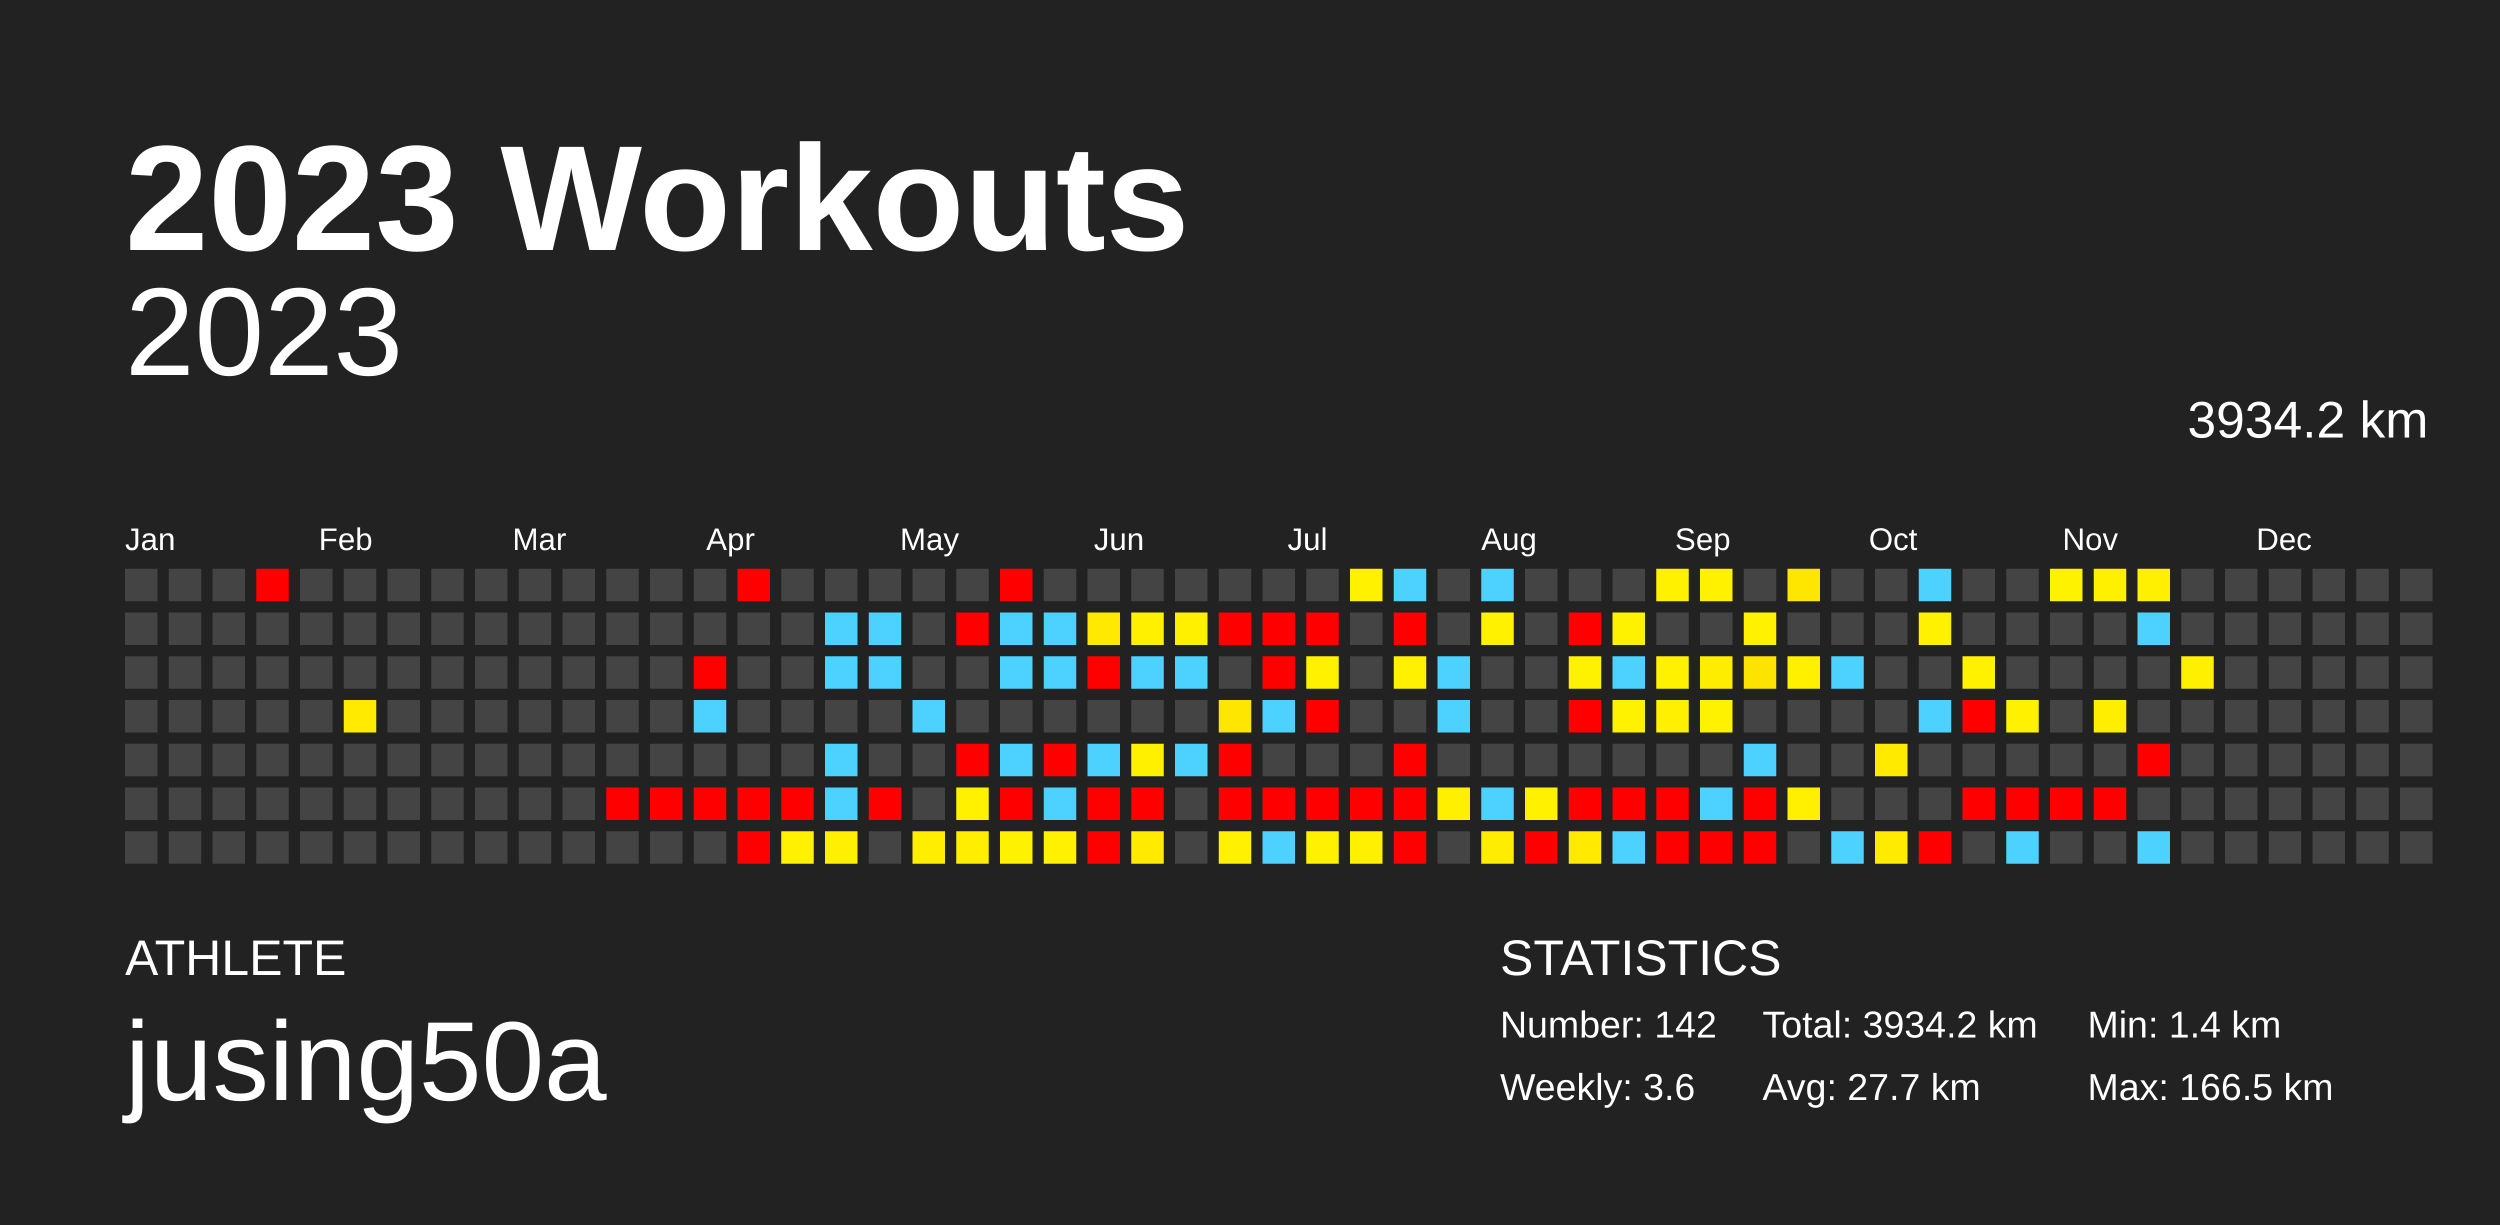
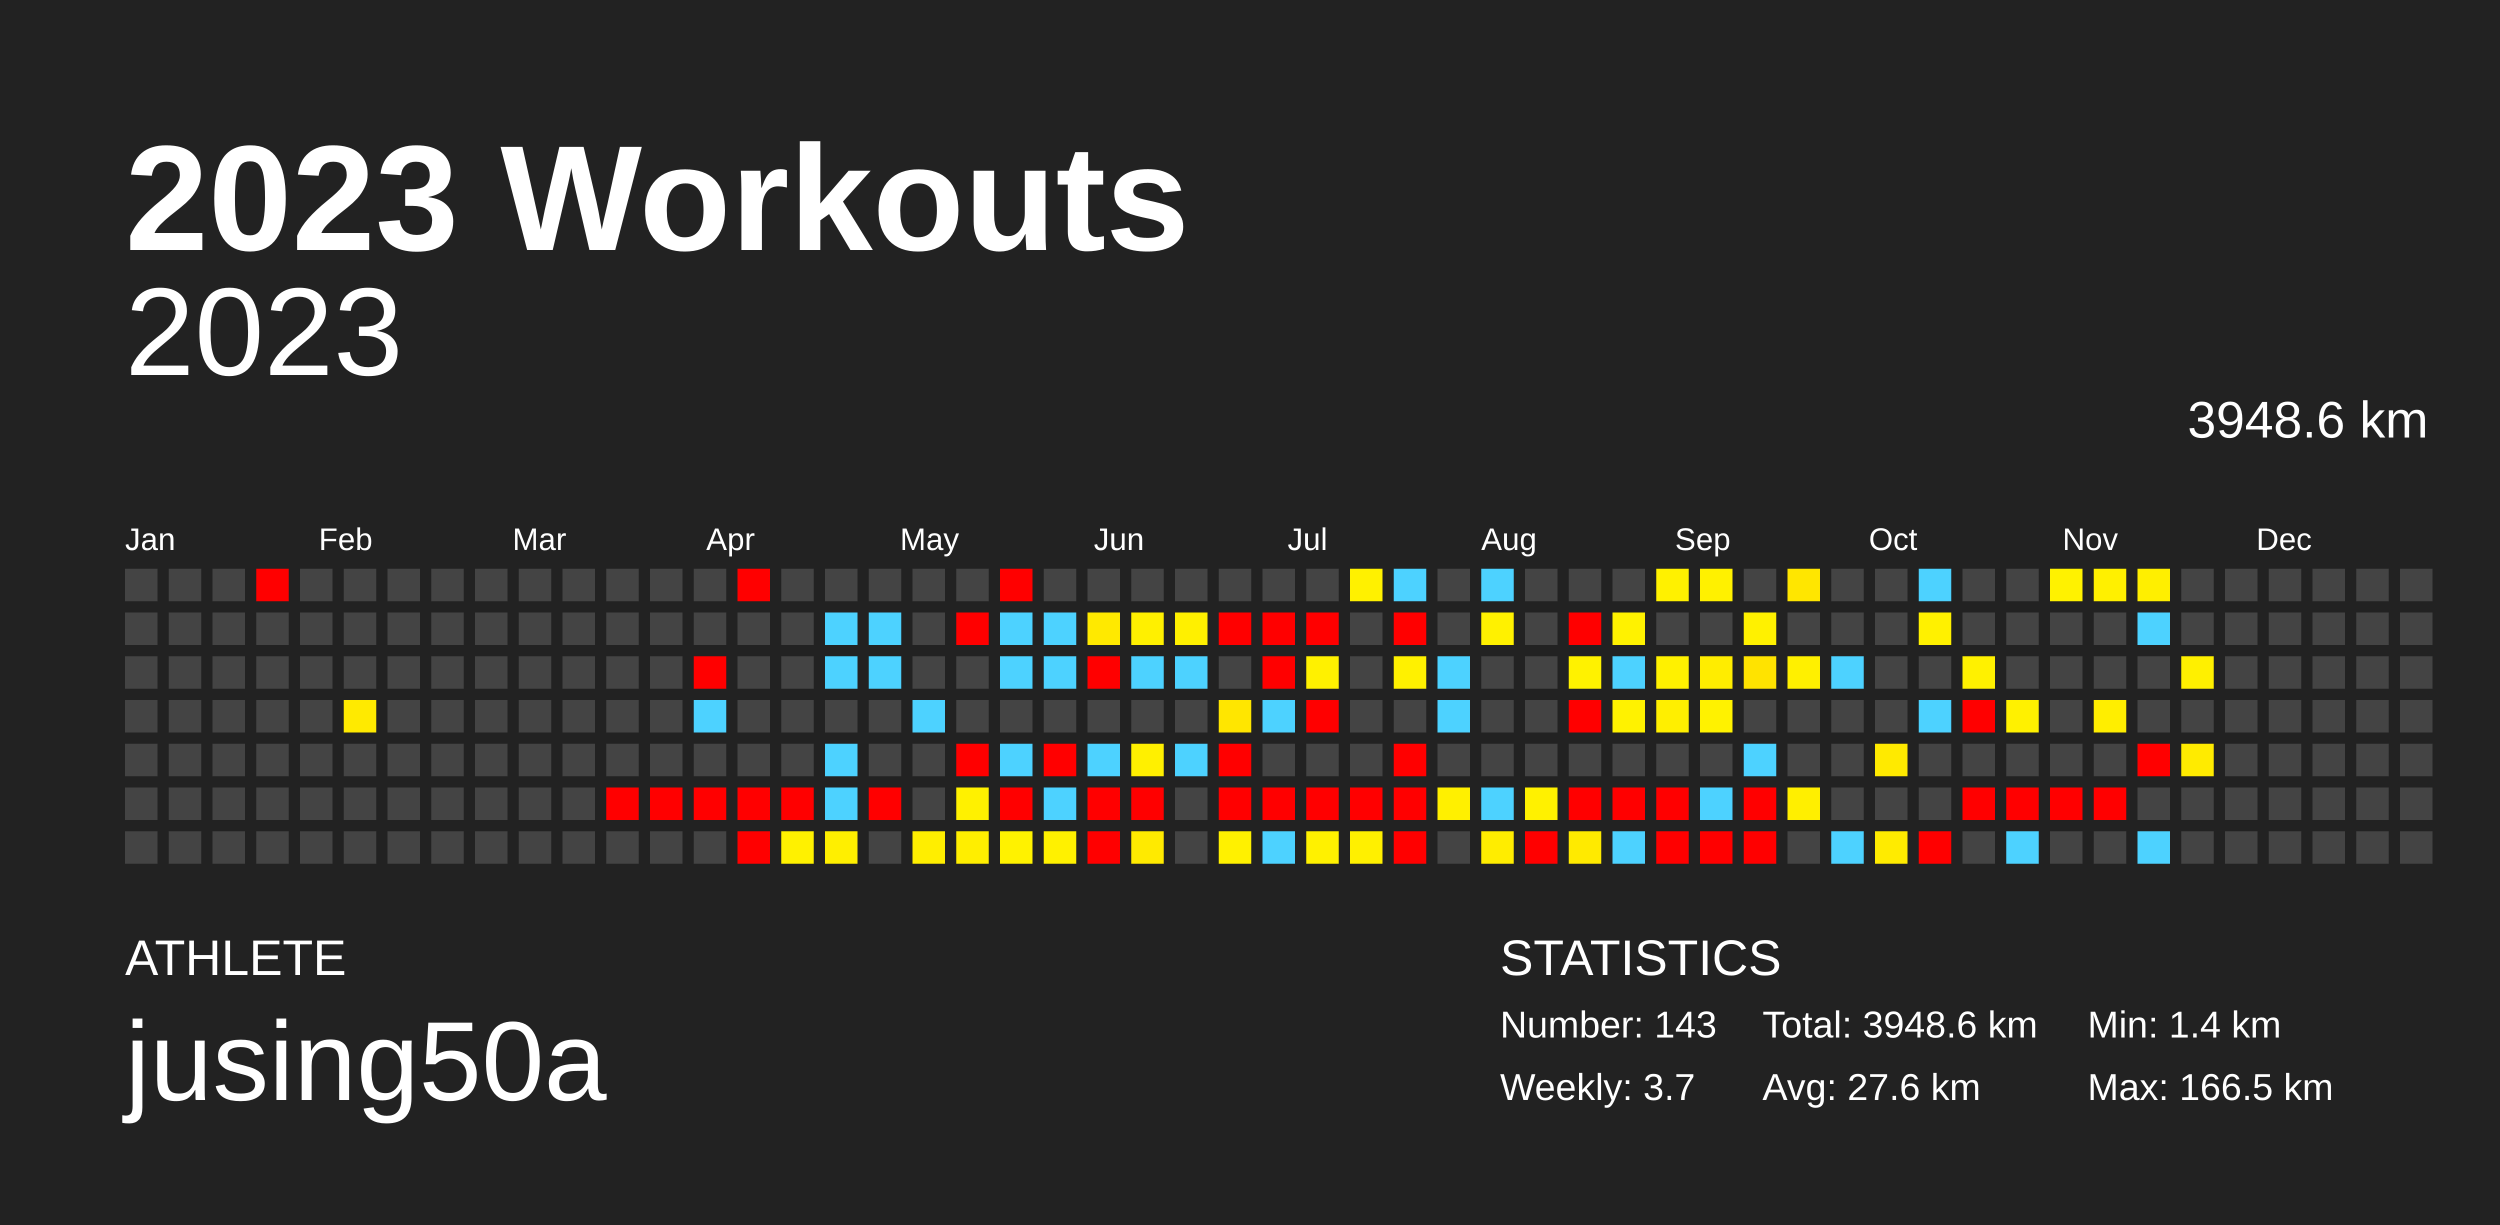
<svg xmlns="http://www.w3.org/2000/svg" baseProfile="full" height="98mm" version="1.1" viewBox="0,0,200,98" width="200mm">
  <defs />
  <rect fill="#222222" height="98" width="200" x="0" y="0" />
  <text fill="#FFFFFF" style="font-size:12px; font-family:Arial; font-weight:bold;" x="10" y="20">2023 Workouts</text>
  <text fill="#FFFFFF" style="font-size:4px; font-family:Arial" x="10" y="78">ATHLETE</text>
  <text fill="#FFFFFF" style="font-size:9px; font-family:Arial" x="10" y="88">jusing50a</text>
  <text fill="#FFFFFF" style="font-size:4px; font-family:Arial" x="120" y="78">STATISTICS</text>
-   <text fill="#FFFFFF" style="font-size:3px; font-family:Arial" x="120" y="83">Number: 142</text>
-   <text fill="#FFFFFF" style="font-size:3px; font-family:Arial" x="120" y="88">Weekly: 3.6</text>
-   <text fill="#FFFFFF" style="font-size:3px; font-family:Arial" x="141" y="83">Total: 3934.2 km</text>
-   <text fill="#FFFFFF" style="font-size:3px; font-family:Arial" x="141" y="88">Avg: 27.7 km</text>
+   <text fill="#FFFFFF" style="font-size:3px; font-family:Arial" x="120" y="83">Number: 143</text>
+   <text fill="#FFFFFF" style="font-size:3px; font-family:Arial" x="120" y="88">Weekly: 3.7</text>
+   <text fill="#FFFFFF" style="font-size:3px; font-family:Arial" x="141" y="83">Total: 3948.6 km</text>
+   <text fill="#FFFFFF" style="font-size:3px; font-family:Arial" x="141" y="88">Avg: 27.6 km</text>
  <text fill="#FFFFFF" style="font-size:3px; font-family:Arial" x="167" y="83">Min: 1.4 km</text>
  <text fill="#FFFFFF" style="font-size:3px; font-family:Arial" x="167" y="88">Max: 166.5 km</text>
  <text alignment-baseline="hanging" fill="#FFFFFF" style="font-size:10.0px; font-family:Arial;" x="10" y="30">2023</text>
-   <text alignment-baseline="hanging" fill="#FFFFFF" style="font-size:4.125px; font-family:Arial;" x="175" y="35">3934.2 km</text>
+   <text alignment-baseline="hanging" fill="#FFFFFF" style="font-size:4.125px; font-family:Arial;" x="175" y="35">3948.6 km</text>
  <text fill="#FFFFFF" style="font-size:2.5px; font-family:Arial" x="10.0" y="44">Jan</text>
  <text fill="#FFFFFF" style="font-size:2.5px; font-family:Arial" x="25.5" y="44">Feb</text>
  <text fill="#FFFFFF" style="font-size:2.5px; font-family:Arial" x="41.0" y="44">Mar</text>
  <text fill="#FFFFFF" style="font-size:2.5px; font-family:Arial" x="56.5" y="44">Apr</text>
  <text fill="#FFFFFF" style="font-size:2.5px; font-family:Arial" x="72.0" y="44">May</text>
  <text fill="#FFFFFF" style="font-size:2.5px; font-family:Arial" x="87.5" y="44">Jun</text>
  <text fill="#FFFFFF" style="font-size:2.5px; font-family:Arial" x="103.0" y="44">Jul</text>
  <text fill="#FFFFFF" style="font-size:2.5px; font-family:Arial" x="118.5" y="44">Aug</text>
  <text fill="#FFFFFF" style="font-size:2.5px; font-family:Arial" x="134.0" y="44">Sep</text>
  <text fill="#FFFFFF" style="font-size:2.5px; font-family:Arial" x="149.5" y="44">Oct</text>
  <text fill="#FFFFFF" style="font-size:2.5px; font-family:Arial" x="165.0" y="44">Nov</text>
  <text fill="#FFFFFF" style="font-size:2.5px; font-family:Arial" x="180.5" y="44">Dec</text>
  <rect fill="#444444" height="2.6" width="2.6" x="10.0" y="45.5" />
  <rect fill="#444444" height="2.6" width="2.6" x="10.0" y="49.0" />
  <rect fill="#444444" height="2.6" width="2.6" x="10.0" y="52.5" />
  <rect fill="#444444" height="2.6" width="2.6" x="10.0" y="56.0" />
  <rect fill="#444444" height="2.6" width="2.6" x="10.0" y="59.5" />
  <rect fill="#444444" height="2.6" width="2.6" x="10.0" y="63.0" />
  <rect fill="#444444" height="2.6" width="2.6" x="10.0" y="66.5" />
  <rect fill="#444444" height="2.6" width="2.6" x="13.5" y="45.5" />
  <rect fill="#444444" height="2.6" width="2.6" x="13.5" y="49.0" />
  <rect fill="#444444" height="2.6" width="2.6" x="13.5" y="52.5" />
  <rect fill="#444444" height="2.6" width="2.6" x="13.5" y="56.0" />
  <rect fill="#444444" height="2.6" width="2.6" x="13.5" y="59.5" />
  <rect fill="#444444" height="2.6" width="2.6" x="13.5" y="63.0" />
  <rect fill="#444444" height="2.6" width="2.6" x="13.5" y="66.5" />
  <rect fill="#444444" height="2.6" width="2.6" x="17.0" y="45.5" />
  <rect fill="#444444" height="2.6" width="2.6" x="17.0" y="49.0" />
  <rect fill="#444444" height="2.6" width="2.6" x="17.0" y="52.5" />
  <rect fill="#444444" height="2.6" width="2.6" x="17.0" y="56.0" />
  <rect fill="#444444" height="2.6" width="2.6" x="17.0" y="59.5" />
  <rect fill="#444444" height="2.6" width="2.6" x="17.0" y="63.0" />
  <rect fill="#444444" height="2.6" width="2.6" x="17.0" y="66.5" />
  <rect fill="red" height="2.6" width="2.6" x="20.5" y="45.5" />
  <rect fill="#444444" height="2.6" width="2.6" x="20.5" y="49.0" />
  <rect fill="#444444" height="2.6" width="2.6" x="20.5" y="52.5" />
  <rect fill="#444444" height="2.6" width="2.6" x="20.5" y="56.0" />
  <rect fill="#444444" height="2.6" width="2.6" x="20.5" y="59.5" />
  <rect fill="#444444" height="2.6" width="2.6" x="20.5" y="63.0" />
  <rect fill="#444444" height="2.6" width="2.6" x="20.5" y="66.5" />
  <rect fill="#444444" height="2.6" width="2.6" x="24.0" y="45.5" />
  <rect fill="#444444" height="2.6" width="2.6" x="24.0" y="49.0" />
  <rect fill="#444444" height="2.6" width="2.6" x="24.0" y="52.5" />
  <rect fill="#444444" height="2.6" width="2.6" x="24.0" y="56.0" />
  <rect fill="#444444" height="2.6" width="2.6" x="24.0" y="59.5" />
  <rect fill="#444444" height="2.6" width="2.6" x="24.0" y="63.0" />
  <rect fill="#444444" height="2.6" width="2.6" x="24.0" y="66.5" />
  <rect fill="#444444" height="2.6" width="2.6" x="27.5" y="45.5" />
  <rect fill="#444444" height="2.6" width="2.6" x="27.5" y="49.0" />
  <rect fill="#444444" height="2.6" width="2.6" x="27.5" y="52.5" />
  <rect fill="#ffea00" height="2.6" width="2.6" x="27.5" y="56.0" />
  <rect fill="#444444" height="2.6" width="2.6" x="27.5" y="59.5" />
  <rect fill="#444444" height="2.6" width="2.6" x="27.5" y="63.0" />
  <rect fill="#444444" height="2.6" width="2.6" x="27.5" y="66.5" />
  <rect fill="#444444" height="2.6" width="2.6" x="31.0" y="45.5" />
  <rect fill="#444444" height="2.6" width="2.6" x="31.0" y="49.0" />
  <rect fill="#444444" height="2.6" width="2.6" x="31.0" y="52.5" />
  <rect fill="#444444" height="2.6" width="2.6" x="31.0" y="56.0" />
  <rect fill="#444444" height="2.6" width="2.6" x="31.0" y="59.5" />
  <rect fill="#444444" height="2.6" width="2.6" x="31.0" y="63.0" />
  <rect fill="#444444" height="2.6" width="2.6" x="31.0" y="66.5" />
  <rect fill="#444444" height="2.6" width="2.6" x="34.5" y="45.5" />
  <rect fill="#444444" height="2.6" width="2.6" x="34.5" y="49.0" />
  <rect fill="#444444" height="2.6" width="2.6" x="34.5" y="52.5" />
  <rect fill="#444444" height="2.6" width="2.6" x="34.5" y="56.0" />
  <rect fill="#444444" height="2.6" width="2.6" x="34.5" y="59.5" />
  <rect fill="#444444" height="2.6" width="2.6" x="34.5" y="63.0" />
  <rect fill="#444444" height="2.6" width="2.6" x="34.5" y="66.5" />
  <rect fill="#444444" height="2.6" width="2.6" x="38.0" y="45.5" />
  <rect fill="#444444" height="2.6" width="2.6" x="38.0" y="49.0" />
  <rect fill="#444444" height="2.6" width="2.6" x="38.0" y="52.5" />
  <rect fill="#444444" height="2.6" width="2.6" x="38.0" y="56.0" />
  <rect fill="#444444" height="2.6" width="2.6" x="38.0" y="59.5" />
  <rect fill="#444444" height="2.6" width="2.6" x="38.0" y="63.0" />
  <rect fill="#444444" height="2.6" width="2.6" x="38.0" y="66.5" />
  <rect fill="#444444" height="2.6" width="2.6" x="41.5" y="45.5" />
  <rect fill="#444444" height="2.6" width="2.6" x="41.5" y="49.0" />
  <rect fill="#444444" height="2.6" width="2.6" x="41.5" y="52.5" />
  <rect fill="#444444" height="2.6" width="2.6" x="41.5" y="56.0" />
  <rect fill="#444444" height="2.6" width="2.6" x="41.5" y="59.5" />
  <rect fill="#444444" height="2.6" width="2.6" x="41.5" y="63.0" />
  <rect fill="#444444" height="2.6" width="2.6" x="41.5" y="66.5" />
  <rect fill="#444444" height="2.6" width="2.6" x="45.0" y="45.5" />
  <rect fill="#444444" height="2.6" width="2.6" x="45.0" y="49.0" />
  <rect fill="#444444" height="2.6" width="2.6" x="45.0" y="52.5" />
  <rect fill="#444444" height="2.6" width="2.6" x="45.0" y="56.0" />
  <rect fill="#444444" height="2.6" width="2.6" x="45.0" y="59.5" />
  <rect fill="#444444" height="2.6" width="2.6" x="45.0" y="63.0" />
  <rect fill="#444444" height="2.6" width="2.6" x="45.0" y="66.5" />
  <rect fill="#444444" height="2.6" width="2.6" x="48.5" y="45.5" />
  <rect fill="#444444" height="2.6" width="2.6" x="48.5" y="49.0" />
  <rect fill="#444444" height="2.6" width="2.6" x="48.5" y="52.5" />
  <rect fill="#444444" height="2.6" width="2.6" x="48.5" y="56.0" />
  <rect fill="#444444" height="2.6" width="2.6" x="48.5" y="59.5" />
  <rect fill="red" height="2.6" width="2.6" x="48.5" y="63.0" />
  <rect fill="#444444" height="2.6" width="2.6" x="48.5" y="66.5" />
  <rect fill="#444444" height="2.6" width="2.6" x="52.0" y="45.5" />
  <rect fill="#444444" height="2.6" width="2.6" x="52.0" y="49.0" />
  <rect fill="#444444" height="2.6" width="2.6" x="52.0" y="52.5" />
  <rect fill="#444444" height="2.6" width="2.6" x="52.0" y="56.0" />
  <rect fill="#444444" height="2.6" width="2.6" x="52.0" y="59.5" />
  <rect fill="red" height="2.6" width="2.6" x="52.0" y="63.0" />
  <rect fill="#444444" height="2.6" width="2.6" x="52.0" y="66.5" />
  <rect fill="#444444" height="2.6" width="2.6" x="55.5" y="45.5" />
  <rect fill="#444444" height="2.6" width="2.6" x="55.5" y="49.0" />
  <rect fill="red" height="2.6" width="2.6" x="55.5" y="52.5" />
  <rect fill="#4dd2ff" height="2.6" width="2.6" x="55.5" y="56.0" />
  <rect fill="#444444" height="2.6" width="2.6" x="55.5" y="59.5" />
  <rect fill="red" height="2.6" width="2.6" x="55.5" y="63.0" />
  <rect fill="#444444" height="2.6" width="2.6" x="55.5" y="66.5" />
  <rect fill="red" height="2.6" width="2.6" x="59.0" y="45.5" />
  <rect fill="#444444" height="2.6" width="2.6" x="59.0" y="49.0" />
  <rect fill="#444444" height="2.6" width="2.6" x="59.0" y="52.5" />
  <rect fill="#444444" height="2.6" width="2.6" x="59.0" y="56.0" />
  <rect fill="#444444" height="2.6" width="2.6" x="59.0" y="59.5" />
  <rect fill="red" height="2.6" width="2.6" x="59.0" y="63.0" />
  <rect fill="red" height="2.6" width="2.6" x="59.0" y="66.5" />
  <rect fill="#444444" height="2.6" width="2.6" x="62.5" y="45.5" />
  <rect fill="#444444" height="2.6" width="2.6" x="62.5" y="49.0" />
  <rect fill="#444444" height="2.6" width="2.6" x="62.5" y="52.5" />
  <rect fill="#444444" height="2.6" width="2.6" x="62.5" y="56.0" />
  <rect fill="#444444" height="2.6" width="2.6" x="62.5" y="59.5" />
  <rect fill="red" height="2.6" width="2.6" x="62.5" y="63.0" />
  <rect fill="#fff100" height="2.6" width="2.6" x="62.5" y="66.5" />
  <rect fill="#444444" height="2.6" width="2.6" x="66.0" y="45.5" />
  <rect fill="#4dd2ff" height="2.6" width="2.6" x="66.0" y="49.0" />
  <rect fill="#4dd2ff" height="2.6" width="2.6" x="66.0" y="52.5" />
  <rect fill="#444444" height="2.6" width="2.6" x="66.0" y="56.0" />
  <rect fill="#4dd2ff" height="2.6" width="2.6" x="66.0" y="59.5" />
  <rect fill="#4dd2ff" height="2.6" width="2.6" x="66.0" y="63.0" />
  <rect fill="#ffef00" height="2.6" width="2.6" x="66.0" y="66.5" />
  <rect fill="#444444" height="2.6" width="2.6" x="69.5" y="45.5" />
  <rect fill="#4dd2ff" height="2.6" width="2.6" x="69.5" y="49.0" />
  <rect fill="#4dd2ff" height="2.6" width="2.6" x="69.5" y="52.5" />
  <rect fill="#444444" height="2.6" width="2.6" x="69.5" y="56.0" />
  <rect fill="#444444" height="2.6" width="2.6" x="69.5" y="59.5" />
  <rect fill="red" height="2.6" width="2.6" x="69.5" y="63.0" />
  <rect fill="#444444" height="2.6" width="2.6" x="69.5" y="66.5" />
  <rect fill="#444444" height="2.6" width="2.6" x="73.0" y="45.5" />
  <rect fill="#444444" height="2.6" width="2.6" x="73.0" y="49.0" />
  <rect fill="#444444" height="2.6" width="2.6" x="73.0" y="52.5" />
  <rect fill="#4dd2ff" height="2.6" width="2.6" x="73.0" y="56.0" />
  <rect fill="#444444" height="2.6" width="2.6" x="73.0" y="59.5" />
  <rect fill="#444444" height="2.6" width="2.6" x="73.0" y="63.0" />
  <rect fill="#ffee00" height="2.6" width="2.6" x="73.0" y="66.5" />
  <rect fill="#444444" height="2.6" width="2.6" x="76.5" y="45.5" />
  <rect fill="red" height="2.6" width="2.6" x="76.5" y="49.0" />
  <rect fill="#444444" height="2.6" width="2.6" x="76.5" y="52.5" />
  <rect fill="#444444" height="2.6" width="2.6" x="76.5" y="56.0" />
  <rect fill="red" height="2.6" width="2.6" x="76.5" y="59.5" />
  <rect fill="#fff100" height="2.6" width="2.6" x="76.5" y="63.0" />
  <rect fill="#ffee00" height="2.6" width="2.6" x="76.5" y="66.5" />
  <rect fill="red" height="2.6" width="2.6" x="80.0" y="45.5" />
  <rect fill="#4dd2ff" height="2.6" width="2.6" x="80.0" y="49.0" />
  <rect fill="#4dd2ff" height="2.6" width="2.6" x="80.0" y="52.5" />
  <rect fill="#444444" height="2.6" width="2.6" x="80.0" y="56.0" />
  <rect fill="#4dd2ff" height="2.6" width="2.6" x="80.0" y="59.5" />
  <rect fill="red" height="2.6" width="2.6" x="80.0" y="63.0" />
  <rect fill="#fff200" height="2.6" width="2.6" x="80.0" y="66.5" />
  <rect fill="#444444" height="2.6" width="2.6" x="83.5" y="45.5" />
  <rect fill="#4dd2ff" height="2.6" width="2.6" x="83.5" y="49.0" />
  <rect fill="#4dd2ff" height="2.6" width="2.6" x="83.5" y="52.5" />
  <rect fill="#444444" height="2.6" width="2.6" x="83.5" y="56.0" />
  <rect fill="red" height="2.6" width="2.6" x="83.5" y="59.5" />
  <rect fill="#4dd2ff" height="2.6" width="2.6" x="83.5" y="63.0" />
  <rect fill="#fff100" height="2.6" width="2.6" x="83.5" y="66.5" />
  <rect fill="#444444" height="2.6" width="2.6" x="87.0" y="45.5" />
  <rect fill="#ffe900" height="2.6" width="2.6" x="87.0" y="49.0" />
  <rect fill="red" height="2.6" width="2.6" x="87.0" y="52.5" />
  <rect fill="#444444" height="2.6" width="2.6" x="87.0" y="56.0" />
  <rect fill="#4dd2ff" height="2.6" width="2.6" x="87.0" y="59.5" />
  <rect fill="red" height="2.6" width="2.6" x="87.0" y="63.0" />
  <rect fill="red" height="2.6" width="2.6" x="87.0" y="66.5" />
  <rect fill="#444444" height="2.6" width="2.6" x="90.5" y="45.5" />
  <rect fill="#fff000" height="2.6" width="2.6" x="90.5" y="49.0" />
  <rect fill="#4dd2ff" height="2.6" width="2.6" x="90.5" y="52.5" />
  <rect fill="#444444" height="2.6" width="2.6" x="90.5" y="56.0" />
  <rect fill="#fff000" height="2.6" width="2.6" x="90.5" y="59.5" />
  <rect fill="red" height="2.6" width="2.6" x="90.5" y="63.0" />
  <rect fill="#ffea00" height="2.6" width="2.6" x="90.5" y="66.5" />
  <rect fill="#444444" height="2.6" width="2.6" x="94.0" y="45.5" />
  <rect fill="#fff000" height="2.6" width="2.6" x="94.0" y="49.0" />
  <rect fill="#4dd2ff" height="2.6" width="2.6" x="94.0" y="52.5" />
  <rect fill="#444444" height="2.6" width="2.6" x="94.0" y="56.0" />
  <rect fill="#4dd2ff" height="2.6" width="2.6" x="94.0" y="59.5" />
  <rect fill="#444444" height="2.6" width="2.6" x="94.0" y="63.0" />
  <rect fill="#444444" height="2.6" width="2.6" x="94.0" y="66.5" />
  <rect fill="#444444" height="2.6" width="2.6" x="97.5" y="45.5" />
  <rect fill="red" height="2.6" width="2.6" x="97.5" y="49.0" />
  <rect fill="#444444" height="2.6" width="2.6" x="97.5" y="52.5" />
  <rect fill="#ffe600" height="2.6" width="2.6" x="97.5" y="56.0" />
  <rect fill="red" height="2.6" width="2.6" x="97.5" y="59.5" />
  <rect fill="red" height="2.6" width="2.6" x="97.5" y="63.0" />
  <rect fill="#fff100" height="2.6" width="2.6" x="97.5" y="66.5" />
  <rect fill="#444444" height="2.6" width="2.6" x="101.0" y="45.5" />
  <rect fill="red" height="2.6" width="2.6" x="101.0" y="49.0" />
  <rect fill="red" height="2.6" width="2.6" x="101.0" y="52.5" />
  <rect fill="#4dd2ff" height="2.6" width="2.6" x="101.0" y="56.0" />
  <rect fill="#444444" height="2.6" width="2.6" x="101.0" y="59.5" />
  <rect fill="red" height="2.6" width="2.6" x="101.0" y="63.0" />
  <rect fill="#4dd2ff" height="2.6" width="2.6" x="101.0" y="66.5" />
  <rect fill="#444444" height="2.6" width="2.6" x="104.5" y="45.5" />
  <rect fill="red" height="2.6" width="2.6" x="104.5" y="49.0" />
  <rect fill="#fff100" height="2.6" width="2.6" x="104.5" y="52.5" />
  <rect fill="red" height="2.6" width="2.6" x="104.5" y="56.0" />
  <rect fill="#444444" height="2.6" width="2.6" x="104.5" y="59.5" />
  <rect fill="red" height="2.6" width="2.6" x="104.5" y="63.0" />
  <rect fill="#fff100" height="2.6" width="2.6" x="104.5" y="66.5" />
  <rect fill="#fff100" height="2.6" width="2.6" x="108.0" y="45.5" />
  <rect fill="#444444" height="2.6" width="2.6" x="108.0" y="49.0" />
  <rect fill="#444444" height="2.6" width="2.6" x="108.0" y="52.5" />
  <rect fill="#444444" height="2.6" width="2.6" x="108.0" y="56.0" />
  <rect fill="#444444" height="2.6" width="2.6" x="108.0" y="59.5" />
  <rect fill="red" height="2.6" width="2.6" x="108.0" y="63.0" />
  <rect fill="#fff000" height="2.6" width="2.6" x="108.0" y="66.5" />
  <rect fill="#4dd2ff" height="2.6" width="2.6" x="111.5" y="45.5" />
  <rect fill="red" height="2.6" width="2.6" x="111.5" y="49.0" />
  <rect fill="#fff100" height="2.6" width="2.6" x="111.5" y="52.5" />
  <rect fill="#444444" height="2.6" width="2.6" x="111.5" y="56.0" />
  <rect fill="red" height="2.6" width="2.6" x="111.5" y="59.5" />
  <rect fill="red" height="2.6" width="2.6" x="111.5" y="63.0" />
  <rect fill="red" height="2.6" width="2.6" x="111.5" y="66.5" />
  <rect fill="#444444" height="2.6" width="2.6" x="115.0" y="45.5" />
  <rect fill="#444444" height="2.6" width="2.6" x="115.0" y="49.0" />
  <rect fill="#4dd2ff" height="2.6" width="2.6" x="115.0" y="52.5" />
  <rect fill="#4dd2ff" height="2.6" width="2.6" x="115.0" y="56.0" />
  <rect fill="#444444" height="2.6" width="2.6" x="115.0" y="59.5" />
  <rect fill="#fff000" height="2.6" width="2.6" x="115.0" y="63.0" />
  <rect fill="#444444" height="2.6" width="2.6" x="115.0" y="66.5" />
  <rect fill="#4dd2ff" height="2.6" width="2.6" x="118.5" y="45.5" />
  <rect fill="#fff100" height="2.6" width="2.6" x="118.5" y="49.0" />
  <rect fill="#444444" height="2.6" width="2.6" x="118.5" y="52.5" />
  <rect fill="#444444" height="2.6" width="2.6" x="118.5" y="56.0" />
  <rect fill="#444444" height="2.6" width="2.6" x="118.5" y="59.5" />
  <rect fill="#4dd2ff" height="2.6" width="2.6" x="118.5" y="63.0" />
  <rect fill="#ffed00" height="2.6" width="2.6" x="118.5" y="66.5" />
  <rect fill="#444444" height="2.6" width="2.6" x="122.0" y="45.5" />
  <rect fill="#444444" height="2.6" width="2.6" x="122.0" y="49.0" />
  <rect fill="#444444" height="2.6" width="2.6" x="122.0" y="52.5" />
  <rect fill="#444444" height="2.6" width="2.6" x="122.0" y="56.0" />
  <rect fill="#444444" height="2.6" width="2.6" x="122.0" y="59.5" />
  <rect fill="#fff100" height="2.6" width="2.6" x="122.0" y="63.0" />
  <rect fill="red" height="2.6" width="2.6" x="122.0" y="66.5" />
  <rect fill="#444444" height="2.6" width="2.6" x="125.5" y="45.5" />
  <rect fill="red" height="2.6" width="2.6" x="125.5" y="49.0" />
  <rect fill="#fff200" height="2.6" width="2.6" x="125.5" y="52.5" />
  <rect fill="red" height="2.6" width="2.6" x="125.5" y="56.0" />
  <rect fill="#444444" height="2.6" width="2.6" x="125.5" y="59.5" />
  <rect fill="red" height="2.6" width="2.6" x="125.5" y="63.0" />
  <rect fill="#ffea00" height="2.6" width="2.6" x="125.5" y="66.5" />
  <rect fill="#444444" height="2.6" width="2.6" x="129.0" y="45.5" />
  <rect fill="#fff200" height="2.6" width="2.6" x="129.0" y="49.0" />
  <rect fill="#4dd2ff" height="2.6" width="2.6" x="129.0" y="52.5" />
  <rect fill="#fff200" height="2.6" width="2.6" x="129.0" y="56.0" />
  <rect fill="#444444" height="2.6" width="2.6" x="129.0" y="59.5" />
  <rect fill="red" height="2.6" width="2.6" x="129.0" y="63.0" />
  <rect fill="#4dd2ff" height="2.6" width="2.6" x="129.0" y="66.5" />
  <rect fill="#fff100" height="2.6" width="2.6" x="132.5" y="45.5" />
  <rect fill="#444444" height="2.6" width="2.6" x="132.5" y="49.0" />
  <rect fill="#fff100" height="2.6" width="2.6" x="132.5" y="52.5" />
  <rect fill="#ffef00" height="2.6" width="2.6" x="132.5" y="56.0" />
  <rect fill="#444444" height="2.6" width="2.6" x="132.5" y="59.5" />
  <rect fill="red" height="2.6" width="2.6" x="132.5" y="63.0" />
  <rect fill="red" height="2.6" width="2.6" x="132.5" y="66.5" />
  <rect fill="#fff100" height="2.6" width="2.6" x="136.0" y="45.5" />
  <rect fill="#444444" height="2.6" width="2.6" x="136.0" y="49.0" />
  <rect fill="#ffed00" height="2.6" width="2.6" x="136.0" y="52.5" />
  <rect fill="#fff200" height="2.6" width="2.6" x="136.0" y="56.0" />
  <rect fill="#444444" height="2.6" width="2.6" x="136.0" y="59.5" />
  <rect fill="#4dd2ff" height="2.6" width="2.6" x="136.0" y="63.0" />
  <rect fill="red" height="2.6" width="2.6" x="136.0" y="66.5" />
  <rect fill="#444444" height="2.6" width="2.6" x="139.5" y="45.5" />
  <rect fill="#fff100" height="2.6" width="2.6" x="139.5" y="49.0" />
  <rect fill="#ffe300" height="2.6" width="2.6" x="139.5" y="52.5" />
  <rect fill="#444444" height="2.6" width="2.6" x="139.5" y="56.0" />
  <rect fill="#4dd2ff" height="2.6" width="2.6" x="139.5" y="59.5" />
  <rect fill="red" height="2.6" width="2.6" x="139.5" y="63.0" />
  <rect fill="red" height="2.6" width="2.6" x="139.5" y="66.5" />
  <rect fill="#ffe600" height="2.6" width="2.6" x="143.0" y="45.5" />
  <rect fill="#444444" height="2.6" width="2.6" x="143.0" y="49.0" />
  <rect fill="#fff000" height="2.6" width="2.6" x="143.0" y="52.5" />
  <rect fill="#444444" height="2.6" width="2.6" x="143.0" y="56.0" />
  <rect fill="#444444" height="2.6" width="2.6" x="143.0" y="59.5" />
  <rect fill="#ffef00" height="2.6" width="2.6" x="143.0" y="63.0" />
  <rect fill="#444444" height="2.6" width="2.6" x="143.0" y="66.5" />
  <rect fill="#444444" height="2.6" width="2.6" x="146.5" y="45.5" />
  <rect fill="#444444" height="2.6" width="2.6" x="146.5" y="49.0" />
  <rect fill="#4dd2ff" height="2.6" width="2.6" x="146.5" y="52.5" />
  <rect fill="#444444" height="2.6" width="2.6" x="146.5" y="56.0" />
  <rect fill="#444444" height="2.6" width="2.6" x="146.5" y="59.5" />
  <rect fill="#444444" height="2.6" width="2.6" x="146.5" y="63.0" />
  <rect fill="#4dd2ff" height="2.6" width="2.6" x="146.5" y="66.5" />
  <rect fill="#444444" height="2.6" width="2.6" x="150.0" y="45.5" />
  <rect fill="#444444" height="2.6" width="2.6" x="150.0" y="49.0" />
  <rect fill="#444444" height="2.6" width="2.6" x="150.0" y="52.5" />
  <rect fill="#444444" height="2.6" width="2.6" x="150.0" y="56.0" />
  <rect fill="#ffea00" height="2.6" width="2.6" x="150.0" y="59.5" />
  <rect fill="#444444" height="2.6" width="2.6" x="150.0" y="63.0" />
  <rect fill="#ffeb00" height="2.6" width="2.6" x="150.0" y="66.5" />
  <rect fill="#4dd2ff" height="2.6" width="2.6" x="153.5" y="45.5" />
  <rect fill="#fff100" height="2.6" width="2.6" x="153.5" y="49.0" />
  <rect fill="#444444" height="2.6" width="2.6" x="153.5" y="52.5" />
  <rect fill="#4dd2ff" height="2.6" width="2.6" x="153.5" y="56.0" />
  <rect fill="#444444" height="2.6" width="2.6" x="153.5" y="59.5" />
  <rect fill="#444444" height="2.6" width="2.6" x="153.5" y="63.0" />
  <rect fill="red" height="2.6" width="2.6" x="153.5" y="66.5" />
  <rect fill="#444444" height="2.6" width="2.6" x="157.0" y="45.5" />
  <rect fill="#444444" height="2.6" width="2.6" x="157.0" y="49.0" />
  <rect fill="#fff100" height="2.6" width="2.6" x="157.0" y="52.5" />
  <rect fill="red" height="2.6" width="2.6" x="157.0" y="56.0" />
  <rect fill="#444444" height="2.6" width="2.6" x="157.0" y="59.5" />
  <rect fill="red" height="2.6" width="2.6" x="157.0" y="63.0" />
  <rect fill="#444444" height="2.6" width="2.6" x="157.0" y="66.5" />
  <rect fill="#444444" height="2.6" width="2.6" x="160.5" y="45.5" />
  <rect fill="#444444" height="2.6" width="2.6" x="160.5" y="49.0" />
  <rect fill="#444444" height="2.6" width="2.6" x="160.5" y="52.5" />
  <rect fill="#fff100" height="2.6" width="2.6" x="160.5" y="56.0" />
  <rect fill="#444444" height="2.6" width="2.6" x="160.5" y="59.5" />
  <rect fill="red" height="2.6" width="2.6" x="160.5" y="63.0" />
  <rect fill="#4dd2ff" height="2.6" width="2.6" x="160.5" y="66.5" />
  <rect fill="#fff200" height="2.6" width="2.6" x="164.0" y="45.5" />
  <rect fill="#444444" height="2.6" width="2.6" x="164.0" y="49.0" />
  <rect fill="#444444" height="2.6" width="2.6" x="164.0" y="52.5" />
  <rect fill="#444444" height="2.6" width="2.6" x="164.0" y="56.0" />
  <rect fill="#444444" height="2.6" width="2.6" x="164.0" y="59.5" />
  <rect fill="red" height="2.6" width="2.6" x="164.0" y="63.0" />
  <rect fill="#444444" height="2.6" width="2.6" x="164.0" y="66.5" />
  <rect fill="#fff000" height="2.6" width="2.6" x="167.5" y="45.5" />
  <rect fill="#444444" height="2.6" width="2.6" x="167.5" y="49.0" />
  <rect fill="#444444" height="2.6" width="2.6" x="167.5" y="52.5" />
  <rect fill="#ffee00" height="2.6" width="2.6" x="167.5" y="56.0" />
  <rect fill="#444444" height="2.6" width="2.6" x="167.5" y="59.5" />
  <rect fill="red" height="2.6" width="2.6" x="167.5" y="63.0" />
  <rect fill="#444444" height="2.6" width="2.6" x="167.5" y="66.5" />
  <rect fill="#ffef00" height="2.6" width="2.6" x="171.0" y="45.5" />
  <rect fill="#4dd2ff" height="2.6" width="2.6" x="171.0" y="49.0" />
  <rect fill="#444444" height="2.6" width="2.6" x="171.0" y="52.5" />
  <rect fill="#444444" height="2.6" width="2.6" x="171.0" y="56.0" />
  <rect fill="red" height="2.6" width="2.6" x="171.0" y="59.5" />
  <rect fill="#444444" height="2.6" width="2.6" x="171.0" y="63.0" />
  <rect fill="#4dd2ff" height="2.6" width="2.6" x="171.0" y="66.5" />
  <rect fill="#444444" height="2.6" width="2.6" x="174.5" y="45.5" />
  <rect fill="#444444" height="2.6" width="2.6" x="174.5" y="49.0" />
  <rect fill="#fff000" height="2.6" width="2.6" x="174.5" y="52.5" />
  <rect fill="#444444" height="2.6" width="2.6" x="174.5" y="56.0" />
-   <rect fill="#444444" height="2.6" width="2.6" x="174.5" y="59.5" />
+   <rect fill="#ffeb00" height="2.6" width="2.6" x="174.5" y="59.5" />
  <rect fill="#444444" height="2.6" width="2.6" x="174.5" y="63.0" />
  <rect fill="#444444" height="2.6" width="2.6" x="174.5" y="66.5" />
  <rect fill="#444444" height="2.6" width="2.6" x="178.0" y="45.5" />
  <rect fill="#444444" height="2.6" width="2.6" x="178.0" y="49.0" />
  <rect fill="#444444" height="2.6" width="2.6" x="178.0" y="52.5" />
  <rect fill="#444444" height="2.6" width="2.6" x="178.0" y="56.0" />
  <rect fill="#444444" height="2.6" width="2.6" x="178.0" y="59.5" />
  <rect fill="#444444" height="2.6" width="2.6" x="178.0" y="63.0" />
  <rect fill="#444444" height="2.6" width="2.6" x="178.0" y="66.5" />
  <rect fill="#444444" height="2.6" width="2.6" x="181.5" y="45.5" />
  <rect fill="#444444" height="2.6" width="2.6" x="181.5" y="49.0" />
  <rect fill="#444444" height="2.6" width="2.6" x="181.5" y="52.5" />
  <rect fill="#444444" height="2.6" width="2.6" x="181.5" y="56.0" />
  <rect fill="#444444" height="2.6" width="2.6" x="181.5" y="59.5" />
  <rect fill="#444444" height="2.6" width="2.6" x="181.5" y="63.0" />
  <rect fill="#444444" height="2.6" width="2.6" x="181.5" y="66.5" />
  <rect fill="#444444" height="2.6" width="2.6" x="185.0" y="45.5" />
  <rect fill="#444444" height="2.6" width="2.6" x="185.0" y="49.0" />
  <rect fill="#444444" height="2.6" width="2.6" x="185.0" y="52.5" />
  <rect fill="#444444" height="2.6" width="2.6" x="185.0" y="56.0" />
  <rect fill="#444444" height="2.6" width="2.6" x="185.0" y="59.5" />
  <rect fill="#444444" height="2.6" width="2.6" x="185.0" y="63.0" />
  <rect fill="#444444" height="2.6" width="2.6" x="185.0" y="66.5" />
  <rect fill="#444444" height="2.6" width="2.6" x="188.5" y="45.5" />
  <rect fill="#444444" height="2.6" width="2.6" x="188.5" y="49.0" />
  <rect fill="#444444" height="2.6" width="2.6" x="188.5" y="52.5" />
  <rect fill="#444444" height="2.6" width="2.6" x="188.5" y="56.0" />
  <rect fill="#444444" height="2.6" width="2.6" x="188.5" y="59.5" />
  <rect fill="#444444" height="2.6" width="2.6" x="188.5" y="63.0" />
  <rect fill="#444444" height="2.6" width="2.6" x="188.5" y="66.5" />
  <rect fill="#444444" height="2.6" width="2.6" x="192.0" y="45.5" />
  <rect fill="#444444" height="2.6" width="2.6" x="192.0" y="49.0" />
  <rect fill="#444444" height="2.6" width="2.6" x="192.0" y="52.5" />
  <rect fill="#444444" height="2.6" width="2.6" x="192.0" y="56.0" />
  <rect fill="#444444" height="2.6" width="2.6" x="192.0" y="59.5" />
  <rect fill="#444444" height="2.6" width="2.6" x="192.0" y="63.0" />
  <rect fill="#444444" height="2.6" width="2.6" x="192.0" y="66.5" />
</svg>
